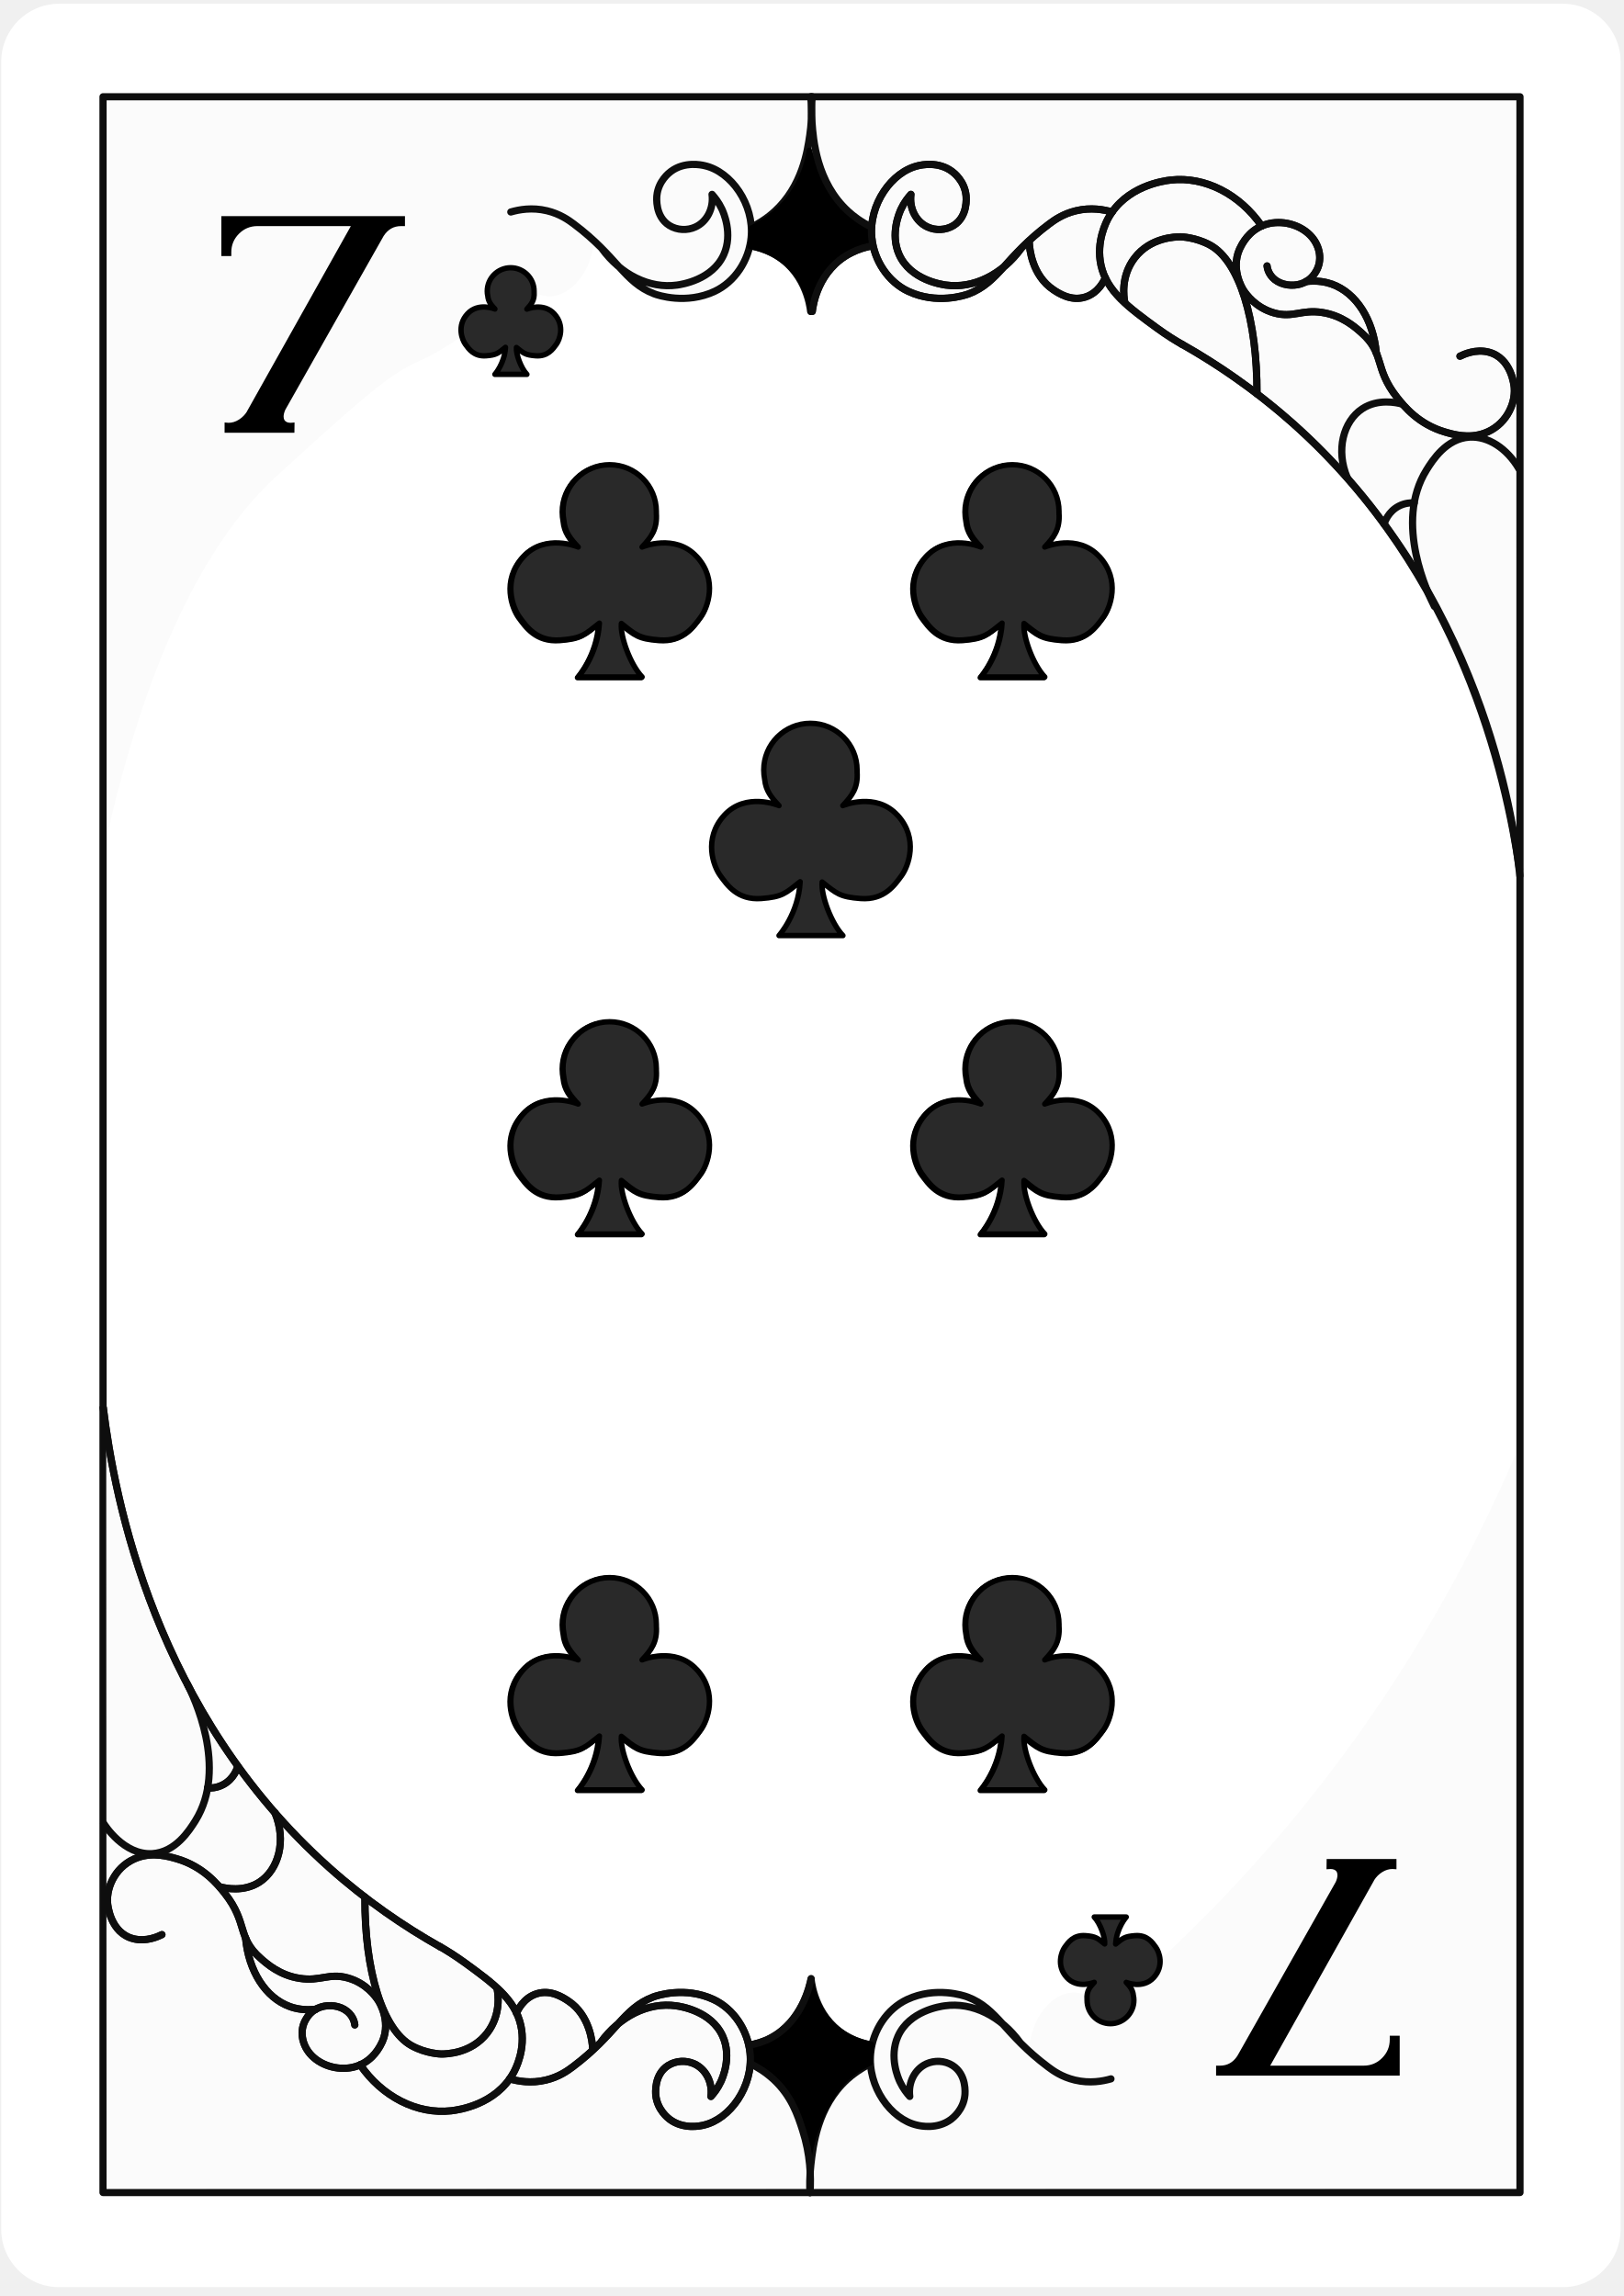
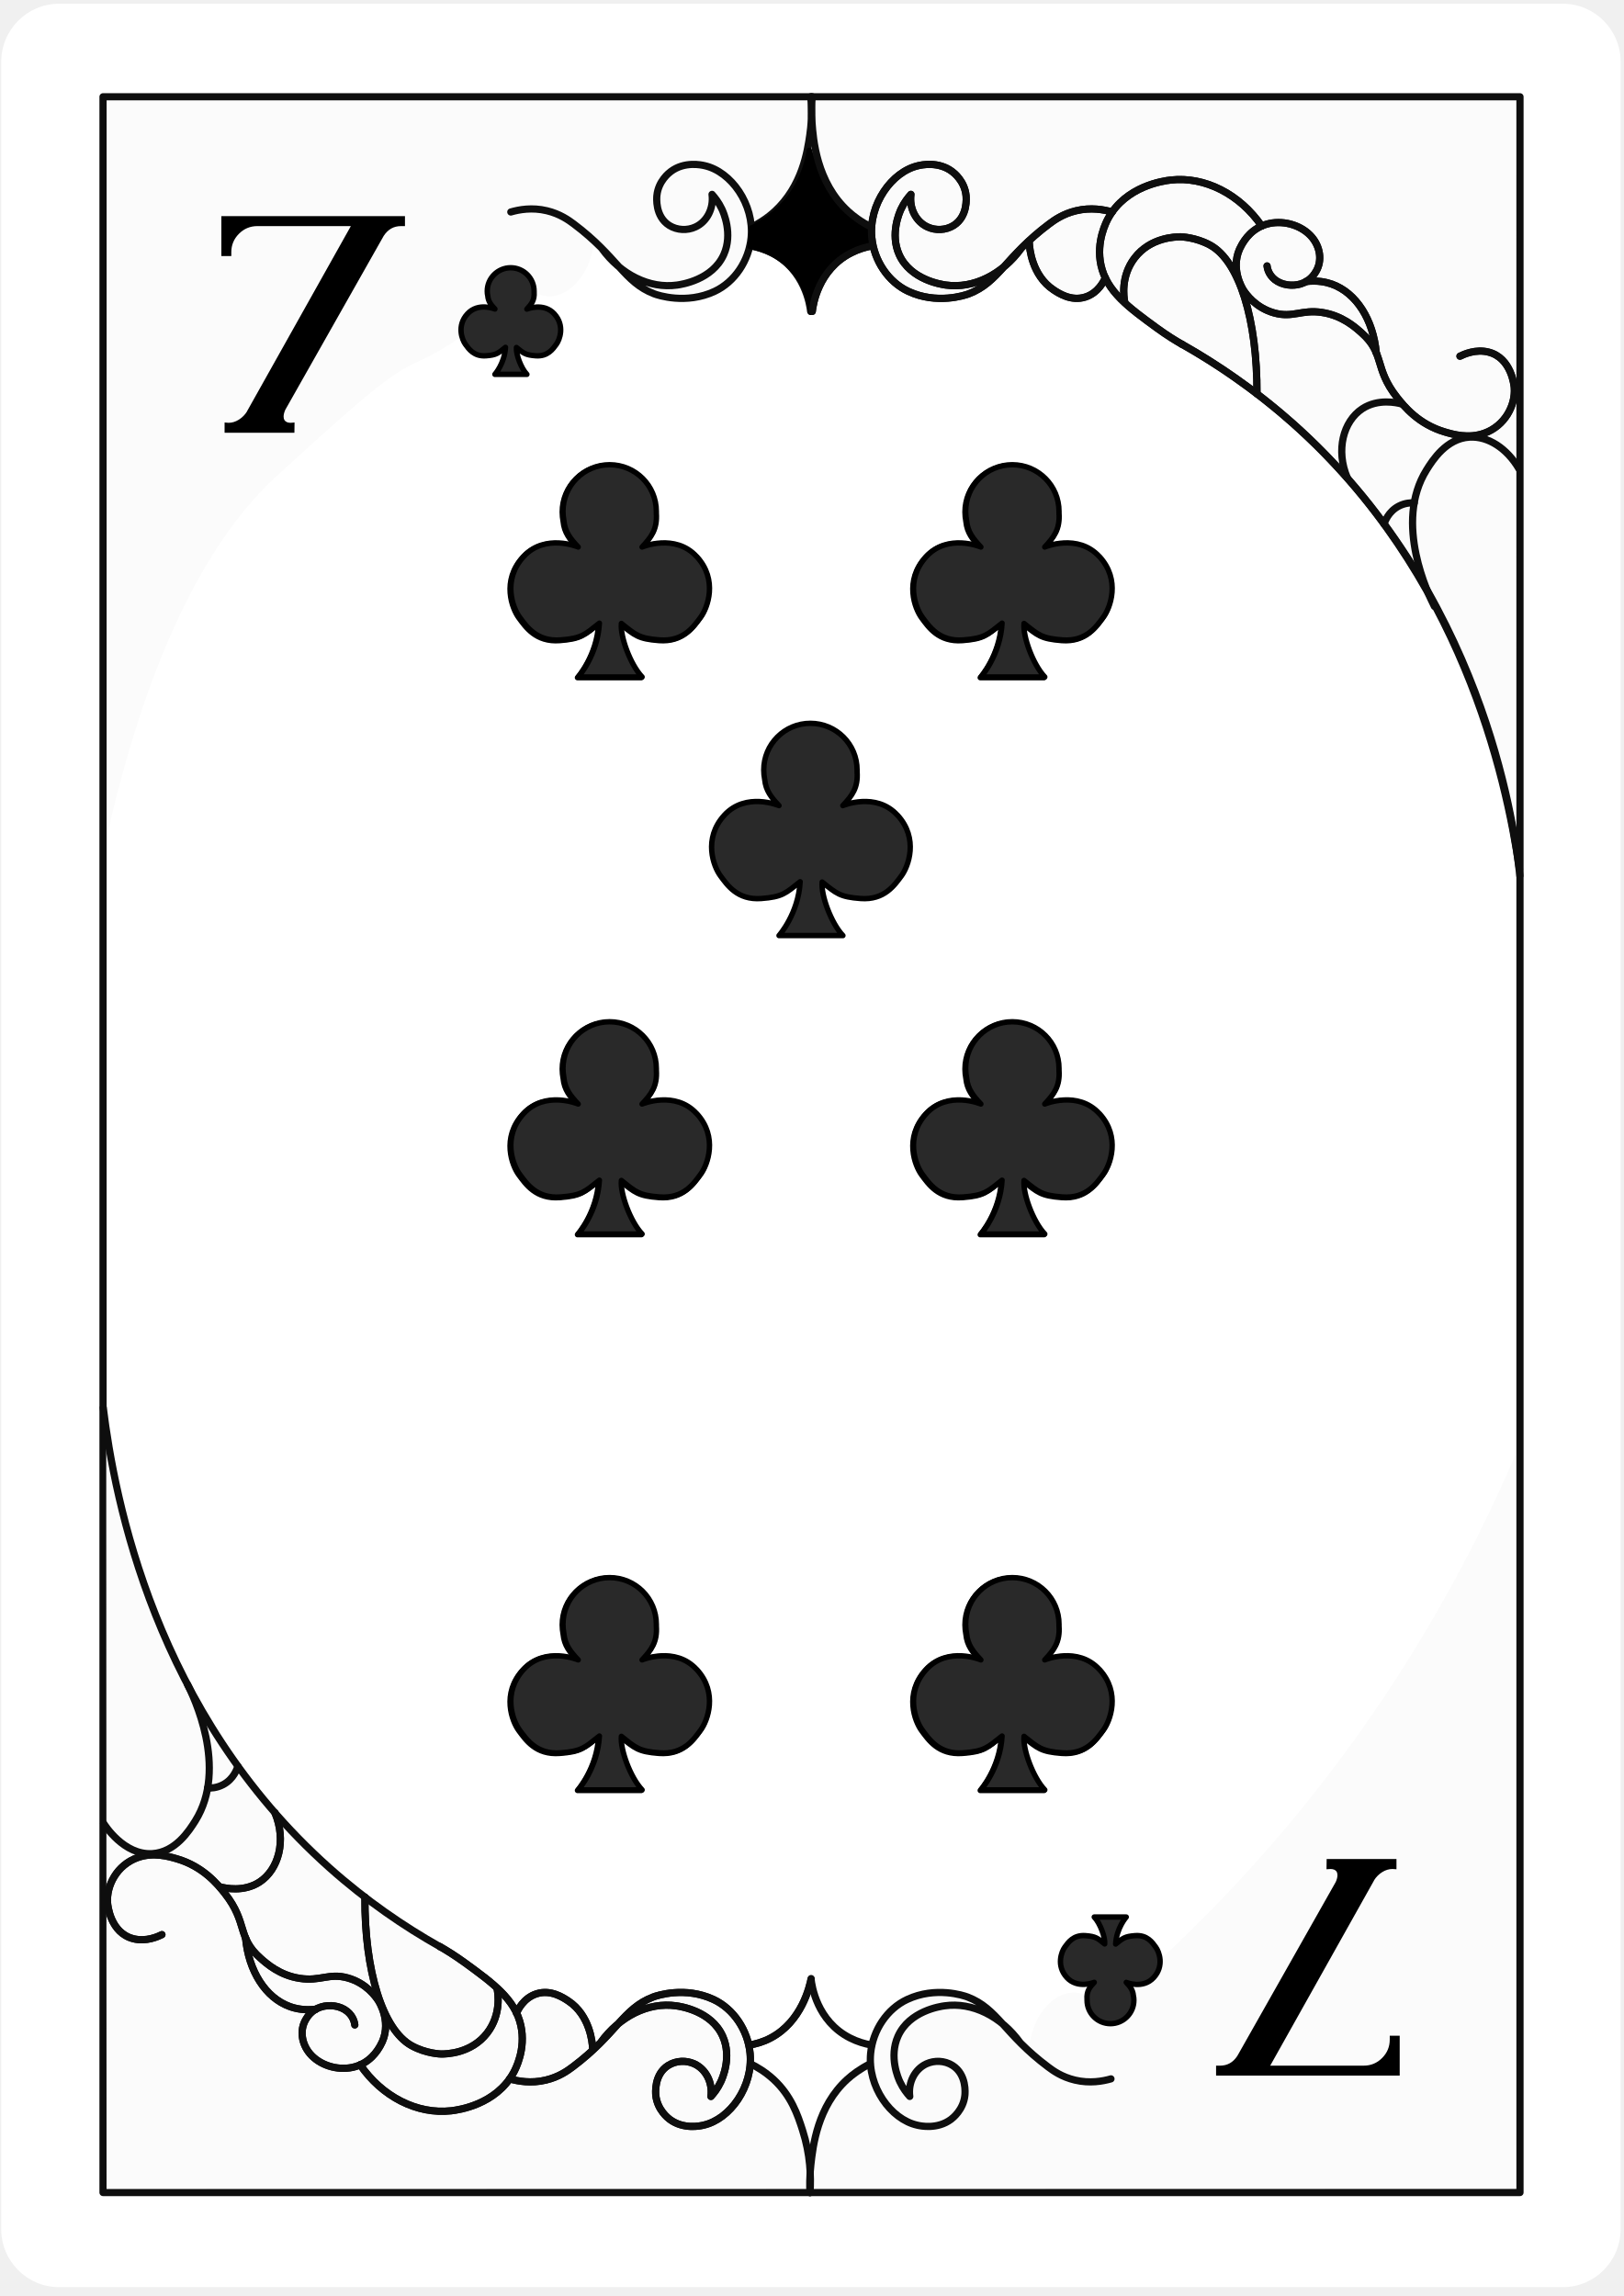
<svg xmlns="http://www.w3.org/2000/svg" width="169" height="239" viewBox="0 0 169 239" fill="none">
  <path d="M162.656 238.078H6.141C2.816 238.078 0.125 235.363 0.125 232.02V6.449C0.125 3.105 2.816 0.391 6.141 0.391H162.656C165.98 0.391 168.672 3.105 168.672 6.449V232.02C168.672 235.363 165.98 238.078 162.656 238.078Z" fill="white" />
  <mask id="mask0_2314_2674" style="mask-type:luminance" maskUnits="userSpaceOnUse" x="11" y="10" width="147" height="79">
    <path d="M11 10H158V89H11V10Z" fill="white" />
  </mask>
  <g mask="url(#mask0_2314_2674)">
    <mask id="mask1_2314_2674" style="mask-type:luminance" maskUnits="userSpaceOnUse" x="11" y="10" width="147" height="79">
      <path d="M157.805 88.133C157.805 62.234 157.813 36.328 157.82 10.434C108.965 10.434 60.102 10.434 11.246 10.441C11.227 35.918 11.203 61.395 11.18 86.871C13.746 75.434 18.922 58.566 28.789 49.559C36.344 42.676 40.113 39.227 43.07 37.844C44.441 37.199 48.828 35.301 52.461 30.871C53.137 30.051 53.621 29.332 53.93 28.852C54.246 29.273 55.461 30.824 57.133 30.855C59.309 30.891 61.738 28.344 61.859 24.504C62.113 25.074 64.25 29.617 69.109 30.645C71.449 31.141 73.414 30.613 74.426 30.254C75.086 29.707 75.965 28.859 76.766 27.645C77.555 26.453 77.984 25.336 78.231 24.523H90.777C90.852 24.988 91.461 28.418 94.578 30.129C97.633 31.801 100.73 30.523 101.684 30.141C104.977 28.816 106.371 26.078 106.676 25.434C107.422 28.973 109.895 31.164 112.07 30.988C112.422 30.961 113.555 30.809 114.734 29.488L118.488 32.617C119.961 33.488 122.023 34.77 124.398 36.434C127.191 38.387 136.445 44.953 143.711 54.398C153.363 66.938 156.598 80.746 157.797 88.117L157.805 88.133Z" fill="white" />
    </mask>
    <g mask="url(#mask1_2314_2674)">
      <path d="M11.18 10.434V88.133H157.82V10.434H11.18Z" fill="#FBFBFB" />
    </g>
  </g>
  <path d="M158.195 228.227H10.723C10.723 182.895 10.723 137.566 10.723 92.234C10.723 64.844 10.723 37.461 10.723 10.074H158.195C158.195 37.418 158.195 64.762 158.195 92.109C158.195 137.484 158.195 182.852 158.195 228.227Z" stroke="#0E0E0E" stroke-width="0.75" stroke-linecap="round" stroke-linejoin="round" />
  <path d="M84.371 32.504C84.32 31.883 84.066 29.699 82.258 27.848C80.637 26.184 78.734 25.785 78.078 25.672C78.133 25.02 78.184 24.367 78.238 23.715C79.094 23.316 80.809 22.371 82.234 20.461C83.684 18.516 84.094 16.582 84.231 15.645C84.566 16.816 85.309 18.816 87.004 20.766C88.309 22.266 89.699 23.184 90.656 23.715C90.711 24.367 90.762 25.02 90.816 25.672C90.352 25.719 87.359 26.062 85.559 28.68C84.5 30.227 84.371 31.801 84.359 32.504H84.371Z" fill="white" />
  <path d="M53.164 22.066C53.996 21.824 55.371 21.562 56.922 21.938C58.281 22.262 59.195 22.922 59.711 23.309C64.273 26.73 64.949 29.387 68.082 30.586C68.488 30.742 71.422 31.711 74.375 30.328C76.461 29.355 77.945 27.137 78.176 24.727C78.508 21.277 76.109 17.863 73.324 17.242C73.004 17.168 71.246 16.777 69.816 17.852C69.637 17.984 68.523 18.84 68.367 20.348C68.344 20.574 68.164 22.516 69.648 23.461C70.484 23.984 71.539 24.016 72.379 23.625C73.574 23.078 74.293 21.703 74.106 20.234C74.398 20.559 74.801 21.059 75.125 21.75C75.281 22.078 76.301 24.336 75.328 26.504C74.141 29.145 70.91 29.609 70.477 29.672C67.586 30.082 64.586 28.566 62.621 25.844" stroke="#0E0E0E" stroke-width="0.75" stroke-linecap="round" stroke-linejoin="round" />
  <path d="M78.238 23.625C78.809 23.348 79.699 22.844 80.609 22.02C83.512 19.371 84.043 15.699 84.281 14.062C84.418 13.141 84.539 11.766 84.379 10.066" stroke="#0E0E0E" stroke-width="0.75" stroke-linecap="round" stroke-linejoin="round" />
  <path d="M78.078 25.582C78.793 25.711 79.566 25.934 80.328 26.324C83.789 28.086 84.297 31.777 84.371 32.414" stroke="#0E0E0E" stroke-width="0.75" stroke-linecap="round" stroke-linejoin="round" />
  <path d="M115.746 22.066C114.914 21.824 113.539 21.562 111.988 21.938C110.629 22.262 109.715 22.922 109.199 23.309C104.637 26.73 103.961 29.387 100.828 30.586C100.422 30.742 97.488 31.711 94.535 30.328C92.449 29.355 90.965 27.137 90.734 24.727C90.402 21.277 92.801 17.863 95.586 17.242C95.906 17.168 97.664 16.777 99.094 17.852C99.273 17.984 100.387 18.84 100.543 20.348C100.566 20.574 100.746 22.516 99.262 23.461C98.426 23.984 97.371 24.016 96.531 23.625C95.336 23.078 94.617 21.703 94.805 20.234C94.512 20.559 94.109 21.059 93.785 21.75C93.629 22.078 92.609 24.336 93.582 26.504C94.766 29.145 98 29.609 98.434 29.672C101.324 30.082 104.324 28.566 106.289 25.844" stroke="#0E0E0E" stroke-width="0.75" stroke-linecap="round" stroke-linejoin="round" />
  <path d="M90.828 25.582C90.117 25.711 89.344 25.934 88.578 26.324C85.121 28.086 84.613 31.777 84.539 32.414" stroke="#0E0E0E" stroke-width="0.75" stroke-linecap="round" stroke-linejoin="round" />
  <path d="M115.039 28.922C114.926 29.176 114.336 30.488 112.949 30.922C111.477 31.387 110.188 30.531 109.648 30.172C107.375 28.664 107.148 25.793 107.129 25.328" stroke="#0E0E0E" stroke-width="0.75" stroke-linecap="round" stroke-linejoin="round" />
  <path d="M123.012 35.836C122.367 35.469 121.461 34.914 120.441 34.172C117.492 32.023 115.191 30.352 114.59 27.621C114.043 25.141 115.16 23.047 115.355 22.695C117.191 19.379 121.039 18.832 121.836 18.742C125.414 18.336 129.043 20.227 131.316 23.527" stroke="#0E0E0E" stroke-width="0.75" stroke-linecap="round" stroke-linejoin="round" />
  <path d="M130.82 40.98C130.859 33.262 128.969 27.203 125.977 25.531C124.437 24.676 122.879 24.652 122.879 24.652C122.359 24.652 119.742 24.691 118.086 26.852C116.609 28.777 116.977 30.984 117.043 31.359" stroke="#0E0E0E" stroke-width="0.75" stroke-linecap="round" stroke-linejoin="round" />
  <path d="M151.949 37.078C152.336 36.887 153.582 36.309 154.926 36.652C157.316 37.262 157.586 40.148 157.602 40.359C157.746 42.195 156.621 44.332 154.477 45.098C152.824 45.684 151.234 45.219 150.387 44.969C147.641 44.168 146.137 42.301 145.387 41.355C142.984 38.297 144.156 36.809 141.695 34.637C141.027 34.043 139.676 32.844 137.609 32.527C135.453 32.191 134.57 33.121 132.606 32.574C130.676 32.031 129.68 30.613 129.426 30.219C129.305 30.039 127.902 27.781 129.223 25.508C129.492 25.035 130.297 23.664 132.102 23.266C133.746 22.914 135.551 23.512 136.543 24.691C137.391 25.695 137.637 27.113 136.977 28.238C136.836 28.484 136.387 29.25 135.363 29.559C134.512 29.812 133.422 29.699 132.672 29.102C132.012 28.566 131.891 27.887 131.871 27.684" stroke="#0E0E0E" stroke-width="0.75" stroke-linecap="round" stroke-linejoin="round" />
  <path d="M143.238 36.727C142.926 33.309 141.176 30.496 138.621 29.578C138.035 29.371 137.121 29.16 135.906 29.309" stroke="#0E0E0E" stroke-width="0.75" stroke-linecap="round" stroke-linejoin="round" />
  <path d="M145.836 42.039C145.371 41.918 143.434 41.469 141.785 42.547C139.797 43.852 139.004 46.875 140.227 49.738" stroke="#0E0E0E" stroke-width="0.75" stroke-linecap="round" stroke-linejoin="round" />
  <path d="M147.191 52.344C146.887 52.328 146.246 52.336 145.574 52.688C144.477 53.266 144.117 54.324 144.051 54.562" stroke="#0E0E0E" stroke-width="0.75" stroke-linecap="round" stroke-linejoin="round" />
  <path d="M158.18 91.156C158.164 91.051 158.148 90.863 158.121 90.644C157.535 85.508 154.227 61.523 134.504 44.023C132.051 41.852 128.246 38.797 123.012 35.828" stroke="#0E0E0E" stroke-width="0.75" stroke-linecap="round" stroke-linejoin="round" />
  <path d="M84.371 32.504C84.32 31.883 84.066 29.699 82.258 27.848C80.637 26.184 78.734 25.785 78.078 25.672C78.133 25.02 78.184 24.367 78.238 23.715C79.094 23.316 80.809 22.371 82.234 20.461C83.684 18.516 84.094 16.582 84.231 15.645C84.566 16.816 85.309 18.816 87.004 20.766C88.309 22.266 89.699 23.184 90.656 23.715C90.711 24.367 90.762 25.02 90.816 25.672C90.352 25.719 87.359 26.062 85.559 28.68C84.5 30.227 84.371 31.801 84.359 32.504H84.371Z" fill="black" stroke="black" stroke-width="0.562" stroke-linecap="round" stroke-linejoin="round" />
  <path d="M115.746 22.066C114.914 21.824 113.539 21.562 111.988 21.938C110.629 22.262 109.715 22.922 109.199 23.309C104.637 26.73 103.961 29.387 100.828 30.586C100.422 30.742 97.488 31.711 94.535 30.328C92.449 29.355 90.965 27.137 90.734 24.727C90.402 21.277 92.801 17.863 95.586 17.242C95.906 17.168 97.664 16.777 99.094 17.852C99.273 17.984 100.387 18.84 100.543 20.348C100.566 20.574 100.746 22.516 99.262 23.461C98.426 23.984 97.371 24.016 96.531 23.625C95.336 23.078 94.617 21.703 94.805 20.234C94.512 20.559 94.109 21.059 93.785 21.75C93.629 22.078 92.609 24.336 93.582 26.504C94.766 29.145 98 29.609 98.434 29.672C101.324 30.082 104.324 28.566 106.289 25.844" stroke="#0E0E0E" stroke-width="0.75" stroke-linecap="round" stroke-linejoin="round" />
  <path d="M90.672 23.625C89.57 23.078 88.797 22.469 88.301 22.02C84.957 18.977 84.637 14.453 84.516 12.789C84.434 11.648 84.477 10.703 84.531 10.066" stroke="#0E0E0E" stroke-width="0.75" stroke-linecap="round" stroke-linejoin="round" />
  <path d="M90.828 25.582C90.117 25.711 89.344 25.934 88.578 26.324C85.121 28.086 84.613 31.777 84.539 32.414" stroke="#0E0E0E" stroke-width="0.75" stroke-linecap="round" stroke-linejoin="round" />
  <path d="M115.039 28.922C114.926 29.176 114.336 30.488 112.949 30.922C111.477 31.387 110.188 30.531 109.648 30.172C107.375 28.664 107.148 25.793 107.129 25.328" stroke="#0E0E0E" stroke-width="0.75" stroke-linecap="round" stroke-linejoin="round" />
  <path d="M123.012 35.836C122.367 35.469 121.461 34.914 120.441 34.172C117.492 32.023 115.191 30.352 114.59 27.621C114.043 25.141 115.16 23.047 115.355 22.695C117.191 19.379 121.039 18.832 121.836 18.742C125.414 18.336 129.043 20.227 131.316 23.527" stroke="#0E0E0E" stroke-width="0.75" stroke-linecap="round" stroke-linejoin="round" />
  <path d="M130.82 40.98C130.859 33.262 128.969 27.203 125.977 25.531C124.437 24.676 122.879 24.652 122.879 24.652C122.359 24.652 119.742 24.691 118.086 26.852C116.609 28.777 116.977 30.984 117.043 31.359" stroke="#0E0E0E" stroke-width="0.75" stroke-linecap="round" stroke-linejoin="round" />
  <path d="M151.949 37.078C152.336 36.887 153.582 36.309 154.926 36.652C157.316 37.262 157.586 40.148 157.602 40.359C157.746 42.195 156.621 44.332 154.477 45.098C152.824 45.684 151.234 45.219 150.387 44.969C147.641 44.168 146.137 42.301 145.387 41.355C142.984 38.297 144.156 36.809 141.695 34.637C141.027 34.043 139.676 32.844 137.609 32.527C135.453 32.191 134.57 33.121 132.606 32.574C130.676 32.031 129.68 30.613 129.426 30.219C129.305 30.039 127.902 27.781 129.223 25.508C129.492 25.035 130.297 23.664 132.102 23.266C133.746 22.914 135.551 23.512 136.543 24.691C137.391 25.695 137.637 27.113 136.977 28.238C136.836 28.484 136.387 29.25 135.363 29.559C134.512 29.812 133.422 29.699 132.672 29.102C132.012 28.566 131.891 27.887 131.871 27.684" stroke="#0E0E0E" stroke-width="0.75" stroke-linecap="round" stroke-linejoin="round" />
  <path d="M143.238 36.727C142.926 33.309 141.176 30.496 138.621 29.578C138.035 29.371 137.121 29.16 135.906 29.309" stroke="#0E0E0E" stroke-width="0.75" stroke-linecap="round" stroke-linejoin="round" />
  <path d="M158.09 48.801C156.859 46.695 154.895 45.383 152.937 45.504C150.516 45.652 149.09 47.926 148.477 48.906C145.012 54.434 148.715 61.988 149.285 63.121" stroke="#0E0E0E" stroke-width="0.75" stroke-linecap="round" stroke-linejoin="round" />
  <path d="M158.141 90.481C156.734 80.828 152.148 59.715 134.504 44.031C130.664 40.621 126.738 37.941 123.012 35.836" stroke="#0E0E0E" stroke-width="0.75" stroke-linecap="round" stroke-linejoin="round" />
  <mask id="mask2_2314_2674" style="mask-type:luminance" maskUnits="userSpaceOnUse" x="11" y="148" width="147" height="80">
    <path d="M11 148H158V228H11V148Z" fill="white" />
  </mask>
  <g mask="url(#mask2_2314_2674)">
    <mask id="mask3_2314_2674" style="mask-type:luminance" maskUnits="userSpaceOnUse" x="11" y="148" width="147" height="80">
      <path d="M11.031 148.68C11.051 175.074 11.066 201.465 11.09 227.852C59.953 227.844 108.816 227.828 157.676 227.82C157.699 202.344 157.723 176.863 157.746 151.387C152.891 162.676 145.453 176.43 133.91 190.172C129.453 195.465 124.969 200.086 120.641 204.09C119.441 205.68 118.242 207.262 117.051 208.852C116.367 209.039 115.684 209.219 115.004 209.406C114.688 208.988 113.473 207.434 111.801 207.406C109.625 207.367 107.195 209.918 107.074 213.758C106.82 213.188 104.684 208.641 99.824 207.613C97.484 207.121 95.516 207.645 94.504 208.004C93.844 208.551 92.969 209.398 92.164 210.613C91.379 211.809 90.949 212.926 90.703 213.734H78.156C78.078 213.27 77.473 209.844 74.352 208.133C71.301 206.461 68.203 207.734 67.25 208.117C63.957 209.445 62.562 212.184 62.254 212.828C61.512 209.289 59.039 207.098 56.863 207.27C56.512 207.301 55.379 207.449 54.199 208.77C52.949 207.727 51.695 206.684 50.441 205.641C44.621 202.762 33.785 196.426 24.688 184.141C14.051 169.77 11.699 155.227 11.047 148.688L11.031 148.68Z" fill="white" />
    </mask>
    <g mask="url(#mask3_2314_2674)">
      <path d="M11.031 148.68V227.852H157.746V148.68H11.031Z" fill="#FBFBFB" />
    </g>
  </g>
  <path d="M84.418 205.957C84.469 206.578 84.727 208.762 86.531 210.613C88.152 212.281 90.059 212.676 90.711 212.789C90.656 213.441 90.606 214.094 90.551 214.746C89.699 215.145 87.981 216.09 86.555 218.004C85.109 219.945 84.695 221.879 84.559 222.816C84.223 221.648 83.481 219.645 81.785 217.695C80.481 216.195 79.094 215.281 78.133 214.746C78.078 214.094 78.027 213.441 77.977 212.789C78.441 212.746 81.434 212.398 83.234 209.781C84.289 208.238 84.418 206.664 84.434 205.957H84.418Z" fill="white" />
  <path d="M115.625 216.398C114.793 216.637 113.422 216.898 111.867 216.523C110.512 216.203 109.594 215.543 109.078 215.152C104.516 211.734 103.844 209.078 100.707 207.879C100.301 207.719 97.371 206.754 94.414 208.133C92.328 209.109 90.844 211.328 90.613 213.734C90.281 217.184 92.684 220.598 95.465 221.219C95.789 221.297 97.543 221.684 98.977 220.613C99.156 220.477 100.266 219.621 100.422 218.113C100.445 217.891 100.625 215.949 99.141 215.004C98.309 214.477 97.25 214.449 96.41 214.836C95.219 215.387 94.496 216.758 94.684 218.227C94.391 217.906 93.988 217.402 93.664 216.711C93.508 216.383 92.488 214.125 93.461 211.957C94.648 209.316 97.879 208.852 98.316 208.793C101.203 208.379 104.203 209.895 106.168 212.617" stroke="#0E0E0E" stroke-width="0.75" stroke-linecap="round" stroke-linejoin="round" />
  <path d="M90.551 214.836C89.496 215.363 88.723 215.953 88.184 216.441C85.07 219.27 84.613 223.387 84.394 225.316C84.254 226.566 84.266 227.602 84.297 228.238" stroke="#0E0E0E" stroke-width="0.75" stroke-linecap="round" stroke-linejoin="round" />
  <path d="M90.711 212.879C89.996 212.754 89.227 212.527 88.461 212.137C85.004 210.375 84.492 206.684 84.418 206.047" stroke="#0E0E0E" stroke-width="0.75" stroke-linecap="round" stroke-linejoin="round" />
  <path d="M53.051 216.398C53.887 216.637 55.258 216.898 56.809 216.523C58.168 216.203 59.082 215.543 59.602 215.152C64.16 211.734 64.836 209.078 67.969 207.879C68.375 207.719 71.309 206.754 74.262 208.133C76.348 209.109 77.832 211.328 78.066 213.734C78.394 217.184 75.996 220.598 73.211 221.219C72.891 221.297 71.137 221.684 69.703 220.613C69.523 220.477 68.414 219.621 68.254 218.113C68.234 217.891 68.051 215.949 69.539 215.004C70.371 214.477 71.426 214.449 72.266 214.836C73.461 215.387 74.18 216.758 73.992 218.227C74.285 217.906 74.691 217.402 75.012 216.711C75.172 216.383 76.191 214.125 75.215 211.957C74.031 209.316 70.797 208.852 70.363 208.793C67.477 208.379 64.477 209.895 62.512 212.617" stroke="#0E0E0E" stroke-width="0.75" stroke-linecap="round" stroke-linejoin="round" />
  <path d="M77.969 212.879C78.648 212.773 79.43 212.559 80.219 212.137C83.426 210.441 84.262 206.82 84.418 206.047" stroke="#0E0E0E" stroke-width="0.75" stroke-linecap="round" stroke-linejoin="round" />
  <path d="M53.758 209.543C53.871 209.289 54.461 207.977 55.852 207.539C57.32 207.074 58.609 207.93 59.148 208.289C61.422 209.797 61.648 212.672 61.672 213.137" stroke="#0E0E0E" stroke-width="0.75" stroke-linecap="round" stroke-linejoin="round" />
  <path d="M45.785 202.629C46.43 202.996 47.336 203.551 48.359 204.293C51.305 206.438 53.609 208.109 54.207 210.84C54.754 213.324 53.637 215.414 53.441 215.766C51.605 219.082 47.758 219.629 46.961 219.719C43.387 220.125 39.754 218.234 37.484 214.934" stroke="#0E0E0E" stroke-width="0.75" stroke-linecap="round" stroke-linejoin="round" />
  <path d="M37.977 197.484C37.941 205.199 39.828 211.262 42.824 212.934C44.359 213.789 45.922 213.809 45.922 213.809C46.438 213.809 49.055 213.773 50.711 211.613C52.191 209.684 51.824 207.48 51.754 207.105" stroke="#0E0E0E" stroke-width="0.75" stroke-linecap="round" stroke-linejoin="round" />
  <path d="M16.852 201.383C16.461 201.578 15.215 202.156 13.871 201.809C11.48 201.203 11.211 198.316 11.195 198.105C11.051 196.266 12.176 194.129 14.324 193.363C15.973 192.781 17.562 193.246 18.41 193.492C21.156 194.297 22.664 196.164 23.414 197.109C25.812 200.168 24.641 201.652 27.102 203.828C27.77 204.422 29.121 205.621 31.191 205.934C33.344 206.273 34.227 205.344 36.191 205.891C38.121 206.43 39.117 207.848 39.371 208.246C39.492 208.426 40.895 210.684 39.574 212.953C39.305 213.426 38.504 214.801 36.695 215.199C35.051 215.551 33.246 214.949 32.254 213.773C31.406 212.766 31.16 211.351 31.82 210.226C31.961 209.976 32.414 209.211 33.434 208.906C34.289 208.648 35.375 208.762 36.125 209.363C36.785 209.894 36.906 210.578 36.926 210.781" stroke="#0E0E0E" stroke-width="0.75" stroke-linecap="round" stroke-linejoin="round" />
  <path d="M25.559 201.727C25.871 205.148 27.621 207.961 30.176 208.875C30.762 209.086 31.676 209.297 32.891 209.145" stroke="#0E0E0E" stroke-width="0.75" stroke-linecap="round" stroke-linejoin="round" />
  <path d="M22.953 196.426C23.434 196.547 25.355 196.98 27.004 195.914C29.008 194.609 29.824 191.586 28.617 188.707" stroke="#0E0E0E" stroke-width="0.75" stroke-linecap="round" stroke-linejoin="round" />
-   <path d="M21.598 186.121C21.906 186.137 22.543 186.129 23.219 185.773C24.344 185.184 24.688 184.078 24.754 183.855" stroke="#0E0E0E" stroke-width="0.75" stroke-linecap="round" stroke-linejoin="round" />
-   <path d="M10.746 146.535C11.945 156.195 16.16 178.273 34.297 194.437C38.129 197.852 42.043 200.527 45.785 202.637" stroke="#0E0E0E" stroke-width="0.75" stroke-linecap="round" stroke-linejoin="round" />
-   <path d="M84.418 205.957C84.469 206.578 84.727 208.762 86.531 210.613C88.152 212.281 90.059 212.676 90.711 212.789C90.656 213.441 90.606 214.094 90.551 214.746C90.086 214.957 89.449 215.289 88.766 215.805C87.231 216.984 86.496 218.363 85.852 219.609C85.289 220.703 84.559 222.398 84.184 224.633C84.176 223.559 84.012 220.477 81.777 217.687C80.512 216.098 79.055 215.203 78.125 214.738C78.074 214.086 78.019 213.434 77.969 212.781C78.434 212.738 81.426 212.391 83.227 209.773C84.281 208.23 84.41 206.656 84.426 205.949L84.418 205.957Z" fill="black" stroke="black" stroke-width="0.562" stroke-linecap="round" stroke-linejoin="round" />
  <path d="M53.051 216.398C53.887 216.637 55.258 216.898 56.809 216.523C58.168 216.203 59.082 215.543 59.602 215.152C64.16 211.734 64.836 209.078 67.969 207.879C68.375 207.719 71.309 206.754 74.262 208.133C76.348 209.109 77.832 211.328 78.066 213.734C78.394 217.184 75.996 220.598 73.211 221.219C72.891 221.297 71.137 221.684 69.703 220.613C69.523 220.477 68.414 219.621 68.254 218.113C68.234 217.891 68.051 215.949 69.539 215.004C70.371 214.477 71.426 214.449 72.266 214.836C73.461 215.387 74.18 216.758 73.992 218.227C74.285 217.906 74.691 217.402 75.012 216.711C75.172 216.383 76.191 214.125 75.215 211.957C74.031 209.316 70.797 208.852 70.363 208.793C67.477 208.379 64.477 209.895 62.512 212.617" stroke="#0E0E0E" stroke-width="0.75" stroke-linecap="round" stroke-linejoin="round" />
  <path d="M78.125 214.836C78.746 215.137 79.617 215.641 80.496 216.441C82.348 218.152 83.016 220.133 83.531 221.754C84.336 224.258 84.418 226.539 84.305 228.238" stroke="#0E0E0E" stroke-width="0.75" stroke-linecap="round" stroke-linejoin="round" />
  <path d="M77.969 212.879C78.648 212.773 79.43 212.559 80.219 212.137C83.457 210.422 84.266 206.715 84.418 205.957" stroke="#0E0E0E" stroke-width="0.75" stroke-linecap="round" stroke-linejoin="round" />
  <path d="M53.758 209.543C53.871 209.289 54.461 207.977 55.852 207.539C57.32 207.074 58.609 207.93 59.148 208.289C61.422 209.797 61.648 212.672 61.672 213.137" stroke="#0E0E0E" stroke-width="0.75" stroke-linecap="round" stroke-linejoin="round" />
  <path d="M45.785 202.629C46.43 202.996 47.336 203.551 48.359 204.293C51.305 206.438 53.609 208.109 54.207 210.84C54.754 213.324 53.637 215.414 53.441 215.766C51.605 219.082 47.758 219.629 46.961 219.719C43.387 220.125 39.754 218.234 37.484 214.934" stroke="#0E0E0E" stroke-width="0.75" stroke-linecap="round" stroke-linejoin="round" />
  <path d="M37.977 197.484C37.941 205.199 39.828 211.262 42.824 212.934C44.359 213.789 45.922 213.809 45.922 213.809C46.438 213.809 49.055 213.773 50.711 211.613C52.191 209.684 51.824 207.48 51.754 207.105" stroke="#0E0E0E" stroke-width="0.75" stroke-linecap="round" stroke-linejoin="round" />
  <path d="M16.852 201.383C16.461 201.578 15.215 202.156 13.871 201.809C11.48 201.203 11.211 198.316 11.195 198.105C11.051 196.266 12.176 194.129 14.324 193.363C15.973 192.781 17.562 193.246 18.41 193.492C21.156 194.297 22.664 196.164 23.414 197.109C25.812 200.168 24.641 201.652 27.102 203.828C27.77 204.422 29.121 205.621 31.191 205.934C33.344 206.273 34.227 205.344 36.191 205.891C38.121 206.43 39.117 207.848 39.371 208.246C39.492 208.426 40.895 210.684 39.574 212.953C39.305 213.426 38.504 214.801 36.695 215.199C35.051 215.551 33.246 214.949 32.254 213.773C31.406 212.766 31.16 211.351 31.82 210.226C31.961 209.976 32.414 209.211 33.434 208.906C34.289 208.648 35.375 208.762 36.125 209.363C36.785 209.894 36.906 210.578 36.926 210.781" stroke="#0E0E0E" stroke-width="0.75" stroke-linecap="round" stroke-linejoin="round" />
  <path d="M25.559 201.727C25.871 205.148 27.621 207.961 30.176 208.875C30.762 209.086 31.676 209.297 32.891 209.145" stroke="#0E0E0E" stroke-width="0.75" stroke-linecap="round" stroke-linejoin="round" />
  <path d="M10.789 189.797C10.879 189.945 12.875 193.141 15.859 192.953C18.273 192.801 19.699 190.539 20.324 189.547C23.781 184.027 20.082 176.469 19.512 175.336" stroke="#0E0E0E" stroke-width="0.75" stroke-linecap="round" stroke-linejoin="round" />
  <path d="M22.953 196.426C23.434 196.547 25.355 196.98 27.004 195.914C29.008 194.609 29.824 191.586 28.617 188.707" stroke="#0E0E0E" stroke-width="0.75" stroke-linecap="round" stroke-linejoin="round" />
  <path d="M21.598 186.121C21.906 186.137 22.543 186.129 23.219 185.773C24.344 185.184 24.688 184.078 24.754 183.855" stroke="#0E0E0E" stroke-width="0.75" stroke-linecap="round" stroke-linejoin="round" />
  <path d="M10.746 146.535C11.945 156.195 16.16 178.273 34.297 194.437C38.129 197.852 42.043 200.527 45.785 202.637" stroke="#0E0E0E" stroke-width="0.75" stroke-linecap="round" stroke-linejoin="round" />
  <path d="M23.051 22.5H42.148V23.535H41.742C40.977 23.535 40.379 23.871 39.934 24.555L29.691 42.66C29.578 42.922 29.516 43.156 29.516 43.363C29.516 43.516 29.547 43.637 29.609 43.738C29.734 43.918 29.945 44.012 30.238 44.012L30.656 43.98L30.641 45.047H23.375V43.98L23.797 44.012C24.148 44.012 24.508 43.906 24.852 43.688C25.203 43.469 25.488 43.184 25.707 42.832V42.816C28.535 37.785 32.137 31.359 36.516 23.535H26.789C26.039 23.535 25.391 23.805 24.867 24.336C24.336 24.871 24.074 25.508 24.074 26.25V26.656H23.039V22.5H23.051Z" fill="black" />
  <path d="M145.664 216.059H126.566V215.023H126.973C127.738 215.023 128.336 214.688 128.781 214.004L139.023 195.898C139.137 195.637 139.199 195.406 139.199 195.195C139.199 195.047 139.168 194.926 139.109 194.82C138.98 194.641 138.77 194.551 138.477 194.551L138.059 194.578L138.074 193.516H145.34V194.578L144.922 194.551C144.566 194.551 144.207 194.656 143.863 194.871C143.512 195.09 143.227 195.375 143.008 195.727V195.742C140.18 200.773 136.578 207.203 132.199 215.023H141.926C142.676 215.023 143.324 214.754 143.848 214.223C144.379 213.691 144.641 213.051 144.641 212.309V211.906H145.676V216.059H145.664Z" fill="black" />
  <path d="M111.027 205.844C112.152 207.074 113.887 206.348 113.887 206.348C113.406 206.863 113.074 207.277 113.137 208.125C113.137 208.156 113.137 208.184 113.137 208.215C113.137 209.566 114.23 210.652 115.574 210.652C116.914 210.652 118.012 209.559 118.012 208.215C118.012 208.043 117.996 207.879 117.957 207.719C117.906 207.137 117.613 206.781 117.215 206.355C117.215 206.355 118.949 207.082 120.074 205.852C121.199 204.621 120.637 203.16 120.281 202.68C119.93 202.199 119.398 201.398 118.145 201.488C117.035 201.57 116.879 201.758 116.113 202.363C116.203 200.691 117.215 199.551 117.215 199.551H113.887C114.5 200.199 115.039 201.676 114.973 202.352C114.23 201.758 114.059 201.57 112.961 201.488C111.711 201.398 111.176 202.199 110.824 202.68C110.473 203.16 109.91 204.621 111.035 205.852L111.027 205.844Z" fill="#292929" stroke="black" stroke-width="0.562" stroke-linecap="round" stroke-linejoin="round" />
  <path d="M57.695 32.676C56.57 31.449 54.836 32.176 54.836 32.176C55.316 31.656 55.648 31.246 55.586 30.398C55.586 30.367 55.586 30.336 55.586 30.309C55.586 28.957 54.492 27.871 53.148 27.871C51.809 27.871 50.711 28.965 50.711 30.309C50.711 30.48 50.727 30.645 50.766 30.801C50.816 31.387 51.109 31.738 51.508 32.168C51.508 32.168 49.773 31.441 48.648 32.672C47.523 33.898 48.086 35.363 48.441 35.844C48.793 36.324 49.324 37.125 50.578 37.035C51.688 36.953 51.844 36.766 52.609 36.156C52.52 37.828 51.508 38.969 51.508 38.969H54.836C54.223 38.324 53.684 36.848 53.75 36.172C54.492 36.766 54.664 36.953 55.762 37.035C57.012 37.125 57.547 36.324 57.898 35.844C58.25 35.363 58.812 33.898 57.688 32.672L57.695 32.676Z" fill="#292929" stroke="black" stroke-width="0.562" stroke-linecap="round" stroke-linejoin="round" />
  <path d="M72.426 58.004C70.184 55.551 66.738 57.008 66.738 57.008C67.699 55.98 68.344 55.164 68.227 53.477C68.227 53.414 68.227 53.363 68.227 53.301C68.227 50.617 66.051 48.441 63.363 48.441C60.68 48.441 58.512 50.617 58.512 53.301C58.512 53.641 58.551 53.969 58.609 54.285C58.723 55.453 59.301 56.16 60.094 57.008C60.094 57.008 56.652 55.551 54.41 58.004C52.168 60.457 53.293 63.359 53.996 64.312C54.703 65.266 55.762 66.871 58.25 66.684C60.453 66.516 60.777 66.141 62.301 64.934C62.121 68.266 60.102 70.539 60.102 70.539H66.746C65.523 69.254 64.445 66.309 64.586 64.965C66.074 66.148 66.41 66.516 68.594 66.684C71.082 66.871 72.141 65.266 72.844 64.312C73.551 63.359 74.676 60.449 72.434 58.004H72.426Z" fill="#292929" stroke="black" stroke-width="0.562" stroke-linecap="round" stroke-linejoin="round" />
  <path d="M114.344 58.004C112.102 55.551 108.656 57.008 108.656 57.008C109.617 55.98 110.262 55.164 110.141 53.477C110.141 53.414 110.141 53.363 110.141 53.301C110.141 50.617 107.969 48.441 105.281 48.441C102.598 48.441 100.43 50.617 100.43 53.301C100.43 53.641 100.469 53.969 100.527 54.285C100.641 55.453 101.219 56.16 102.012 57.008C102.012 57.008 98.57 55.551 96.328 58.004C94.086 60.457 95.211 63.359 95.914 64.312C96.621 65.266 97.676 66.871 100.168 66.684C102.371 66.516 102.695 66.141 104.219 64.934C104.039 68.266 102.02 70.539 102.02 70.539H108.664C107.441 69.254 106.363 66.309 106.504 64.965C107.988 66.148 108.328 66.516 110.512 66.684C113 66.871 114.059 65.266 114.762 64.312C115.469 63.359 116.594 60.449 114.352 58.004H114.344Z" fill="#292929" stroke="black" stroke-width="0.562" stroke-linecap="round" stroke-linejoin="round" />
  <path d="M72.426 115.988C70.184 113.535 66.738 114.988 66.738 114.988C67.699 113.961 68.344 113.145 68.227 111.457C68.227 111.398 68.227 111.344 68.227 111.285C68.227 108.602 66.051 106.426 63.363 106.426C60.68 106.426 58.512 108.602 58.512 111.285C58.512 111.621 58.551 111.953 58.609 112.266C58.723 113.437 59.301 114.141 60.094 114.988C60.094 114.988 56.652 113.535 54.41 115.988C52.168 118.441 53.293 121.344 53.996 122.297C54.703 123.246 55.762 124.852 58.25 124.664C60.453 124.5 60.777 124.125 62.301 122.918C62.121 126.246 60.102 128.52 60.102 128.52H66.746C65.523 127.238 64.445 124.289 64.586 122.949C66.074 124.133 66.41 124.5 68.594 124.664C71.082 124.852 72.141 123.246 72.844 122.297C73.551 121.344 74.676 118.434 72.434 115.988H72.426Z" fill="#292929" stroke="black" stroke-width="0.562" stroke-linecap="round" stroke-linejoin="round" />
  <path d="M114.344 115.988C112.102 113.535 108.656 114.988 108.656 114.988C109.617 113.961 110.262 113.145 110.141 111.457C110.141 111.398 110.141 111.344 110.141 111.285C110.141 108.602 107.969 106.426 105.281 106.426C102.598 106.426 100.43 108.602 100.43 111.285C100.43 111.621 100.469 111.953 100.527 112.266C100.641 113.437 101.219 114.141 102.012 114.988C102.012 114.988 98.57 113.535 96.328 115.988C94.086 118.441 95.211 121.344 95.914 122.297C96.621 123.246 97.676 124.852 100.168 124.664C102.371 124.5 102.695 124.125 104.219 122.918C104.039 126.246 102.02 128.52 102.02 128.52H108.664C107.441 127.238 106.363 124.289 106.504 122.949C107.988 124.133 108.328 124.5 110.512 124.664C113 124.852 114.059 123.246 114.762 122.297C115.469 121.344 116.594 118.434 114.352 115.988H114.344Z" fill="#292929" stroke="black" stroke-width="0.562" stroke-linecap="round" stroke-linejoin="round" />
  <path d="M72.426 173.844C70.184 171.391 66.738 172.844 66.738 172.844C67.699 171.816 68.344 171 68.227 169.313C68.227 169.254 68.227 169.199 68.227 169.141C68.227 166.453 66.051 164.281 63.363 164.281C60.68 164.281 58.512 166.453 58.512 169.141C58.512 169.477 58.551 169.809 58.609 170.121C58.723 171.293 59.301 171.996 60.094 172.844C60.094 172.844 56.652 171.391 54.41 173.844C52.168 176.297 53.293 179.199 53.996 180.148C54.703 181.102 55.762 182.707 58.25 182.52C60.453 182.355 60.777 181.98 62.301 180.773C62.121 184.102 60.102 186.375 60.102 186.375H66.746C65.523 185.094 64.445 182.145 64.586 180.801C66.074 181.988 66.41 182.355 68.594 182.52C71.082 182.707 72.141 181.102 72.844 180.148C73.551 179.199 74.676 176.289 72.434 173.844H72.426Z" fill="#292929" stroke="black" stroke-width="0.562" stroke-linecap="round" stroke-linejoin="round" />
  <path d="M114.344 173.844C112.102 171.391 108.656 172.844 108.656 172.844C109.617 171.816 110.262 171 110.141 169.313C110.141 169.254 110.141 169.199 110.141 169.141C110.141 166.453 107.969 164.281 105.281 164.281C102.598 164.281 100.43 166.453 100.43 169.141C100.43 169.477 100.469 169.809 100.527 170.121C100.641 171.293 101.219 171.996 102.012 172.844C102.012 172.844 98.57 171.391 96.328 173.844C94.086 176.297 95.211 179.199 95.914 180.148C96.621 181.102 97.676 182.707 100.168 182.52C102.371 182.355 102.695 181.98 104.219 180.773C104.039 184.102 102.02 186.375 102.02 186.375H108.664C107.441 185.094 106.363 182.145 106.504 180.801C107.988 181.988 108.328 182.355 110.512 182.52C113 182.707 114.059 181.102 114.762 180.148C115.469 179.199 116.594 176.289 114.352 173.844H114.344Z" fill="#292929" stroke="black" stroke-width="0.562" stroke-linecap="round" stroke-linejoin="round" />
  <path d="M72.508 57.938C70.266 55.484 66.824 56.941 66.824 56.941C67.781 55.914 68.426 55.094 68.309 53.406C68.309 53.348 68.309 53.297 68.309 53.234C68.309 50.551 66.133 48.375 63.449 48.375C60.762 48.375 58.594 50.551 58.594 53.234C58.594 53.574 58.633 53.902 58.691 54.219C58.805 55.387 59.383 56.094 60.176 56.941C60.176 56.941 56.734 55.484 54.492 57.938C52.25 60.391 53.375 63.293 54.078 64.246C54.785 65.199 55.844 66.801 58.332 66.613C60.539 66.449 60.859 66.074 62.383 64.867C62.203 68.199 60.184 70.469 60.184 70.469H66.828C65.609 69.188 64.527 66.238 64.672 64.898C66.156 66.082 66.492 66.449 68.676 66.613C71.164 66.801 72.223 65.199 72.926 64.246C73.633 63.293 74.758 60.383 72.516 57.938H72.508Z" fill="#292929" stroke="black" stroke-width="0.562" stroke-linecap="round" stroke-linejoin="round" />
  <path d="M114.418 57.938C112.176 55.484 108.734 56.941 108.734 56.941C109.691 55.914 110.336 55.094 110.219 53.406C110.219 53.348 110.219 53.297 110.219 53.234C110.219 50.551 108.043 48.375 105.359 48.375C102.672 48.375 100.504 50.551 100.504 53.234C100.504 53.574 100.543 53.902 100.602 54.219C100.715 55.387 101.293 56.094 102.086 56.941C102.086 56.941 98.644 55.484 96.402 57.938C94.16 60.391 95.285 63.293 95.988 64.246C96.695 65.199 97.754 66.801 100.242 66.613C102.449 66.449 102.77 66.074 104.293 64.867C104.113 68.199 102.094 70.469 102.094 70.469H108.738C107.516 69.188 106.437 66.238 106.578 64.898C108.066 66.082 108.402 66.449 110.586 66.613C113.074 66.801 114.133 65.199 114.836 64.246C115.543 63.293 116.668 60.383 114.426 57.938H114.418Z" fill="#292929" stroke="black" stroke-width="0.562" stroke-linecap="round" stroke-linejoin="round" />
  <path d="M72.508 115.922C70.266 113.469 66.824 114.922 66.824 114.922C67.781 113.895 68.426 113.078 68.309 111.391C68.309 111.328 68.309 111.277 68.309 111.219C68.309 108.531 66.133 106.359 63.449 106.359C60.762 106.359 58.594 108.531 58.594 111.219C58.594 111.555 58.633 111.887 58.691 112.199C58.805 113.371 59.383 114.074 60.176 114.922C60.176 114.922 56.734 113.469 54.492 115.922C52.25 118.371 53.375 121.273 54.078 122.227C54.785 123.18 55.844 124.785 58.332 124.598C60.539 124.434 60.859 124.059 62.383 122.852C62.203 126.18 60.184 128.453 60.184 128.453H66.828C65.609 127.172 64.527 124.223 64.672 122.879C66.156 124.066 66.492 124.434 68.676 124.598C71.164 124.785 72.223 123.18 72.926 122.227C73.633 121.273 74.758 118.363 72.516 115.922H72.508Z" fill="#292929" stroke="black" stroke-width="0.562" stroke-linecap="round" stroke-linejoin="round" />
  <path d="M114.418 115.922C112.176 113.469 108.734 114.922 108.734 114.922C109.691 113.895 110.336 113.078 110.219 111.391C110.219 111.328 110.219 111.277 110.219 111.219C110.219 108.531 108.043 106.359 105.359 106.359C102.672 106.359 100.504 108.531 100.504 111.219C100.504 111.555 100.543 111.887 100.602 112.199C100.715 113.371 101.293 114.074 102.086 114.922C102.086 114.922 98.644 113.469 96.402 115.922C94.16 118.371 95.285 121.273 95.988 122.227C96.695 123.18 97.754 124.785 100.242 124.598C102.449 124.434 102.77 124.059 104.293 122.852C104.113 126.18 102.094 128.453 102.094 128.453H108.738C107.516 127.172 106.437 124.223 106.578 122.879C108.066 124.066 108.402 124.434 110.586 124.598C113.074 124.785 114.133 123.18 114.836 122.227C115.543 121.273 116.668 118.363 114.426 115.922H114.418Z" fill="#292929" stroke="black" stroke-width="0.562" stroke-linecap="round" stroke-linejoin="round" />
  <path d="M72.508 173.781C70.266 171.328 66.824 172.785 66.824 172.785C67.781 171.758 68.426 170.941 68.309 169.254C68.309 169.191 68.309 169.141 68.309 169.078C68.309 166.395 66.133 164.219 63.449 164.219C60.762 164.219 58.594 166.395 58.594 169.078C58.594 169.418 58.633 169.746 58.691 170.063C58.805 171.234 59.383 171.938 60.176 172.785C60.176 172.785 56.734 171.328 54.492 173.781C52.25 176.234 53.375 179.137 54.078 180.09C54.785 181.043 55.844 182.648 58.332 182.461C60.539 182.297 60.859 181.922 62.383 180.711C62.203 184.043 60.184 186.316 60.184 186.316H66.828C65.609 185.031 64.527 182.086 64.672 180.742C66.156 181.926 66.492 182.297 68.676 182.461C71.164 182.648 72.223 181.043 72.926 180.09C73.633 179.137 74.758 176.227 72.516 173.781H72.508Z" fill="#292929" stroke="black" stroke-width="0.562" stroke-linecap="round" stroke-linejoin="round" />
  <path d="M114.418 173.781C112.176 171.328 108.734 172.785 108.734 172.785C109.691 171.758 110.336 170.941 110.219 169.254C110.219 169.191 110.219 169.141 110.219 169.078C110.219 166.395 108.043 164.219 105.359 164.219C102.672 164.219 100.504 166.395 100.504 169.078C100.504 169.418 100.543 169.746 100.602 170.063C100.715 171.234 101.293 171.938 102.086 172.785C102.086 172.785 98.644 171.328 96.402 173.781C94.16 176.234 95.285 179.137 95.988 180.09C96.695 181.043 97.754 182.648 100.242 182.461C102.449 182.297 102.77 181.922 104.293 180.711C104.113 184.043 102.094 186.316 102.094 186.316H108.738C107.516 185.031 106.437 182.086 106.578 180.742C108.066 181.926 108.402 182.297 110.586 182.461C113.074 182.648 114.133 181.043 114.836 180.09C115.543 179.137 116.668 176.227 114.426 173.781H114.418Z" fill="#292929" stroke="black" stroke-width="0.562" stroke-linecap="round" stroke-linejoin="round" />
  <path d="M93.402 84.856C91.16 82.402 87.719 83.859 87.719 83.859C88.676 82.828 89.324 82.012 89.203 80.324C89.203 80.266 89.203 80.211 89.203 80.152C89.203 77.469 87.027 75.293 84.344 75.293C81.656 75.293 79.488 77.469 79.488 80.152C79.488 80.488 79.527 80.82 79.586 81.137C79.699 82.305 80.277 83.012 81.074 83.859C81.074 83.859 77.629 82.402 75.387 84.856C73.145 87.309 74.27 90.211 74.977 91.164C75.68 92.113 76.738 93.719 79.227 93.531C81.434 93.367 81.754 92.992 83.277 91.785C83.098 95.113 81.078 97.387 81.078 97.387H87.727C86.504 96.106 85.422 93.156 85.566 91.816C87.051 93 87.387 93.367 89.57 93.531C92.059 93.719 93.117 92.113 93.824 91.164C94.527 90.211 95.652 87.301 93.41 84.856H93.402Z" fill="#292929" stroke="black" stroke-width="0.562" stroke-linecap="round" stroke-linejoin="round" />
</svg>
